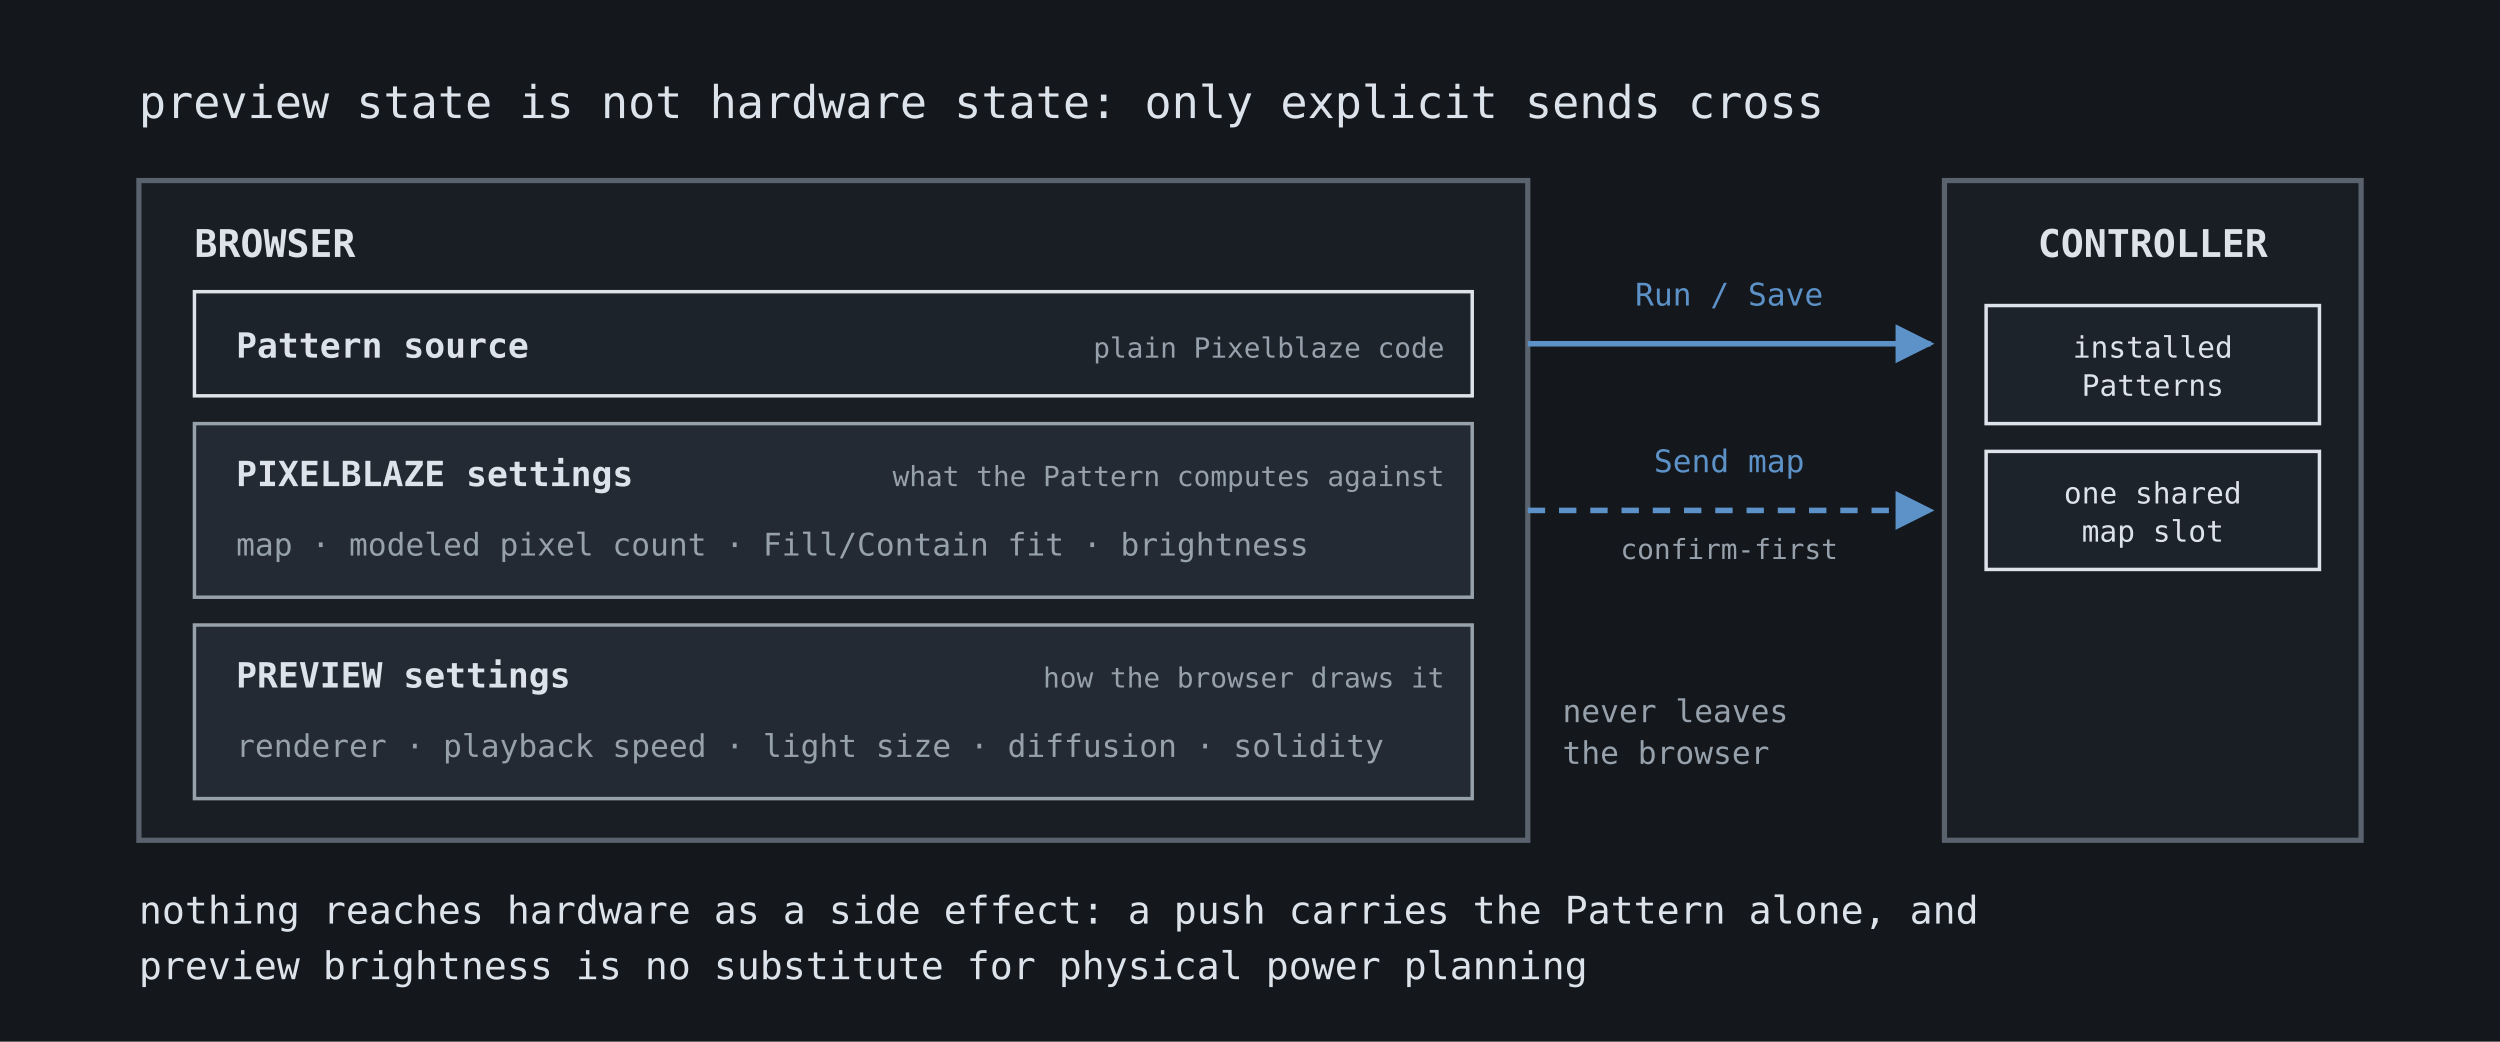
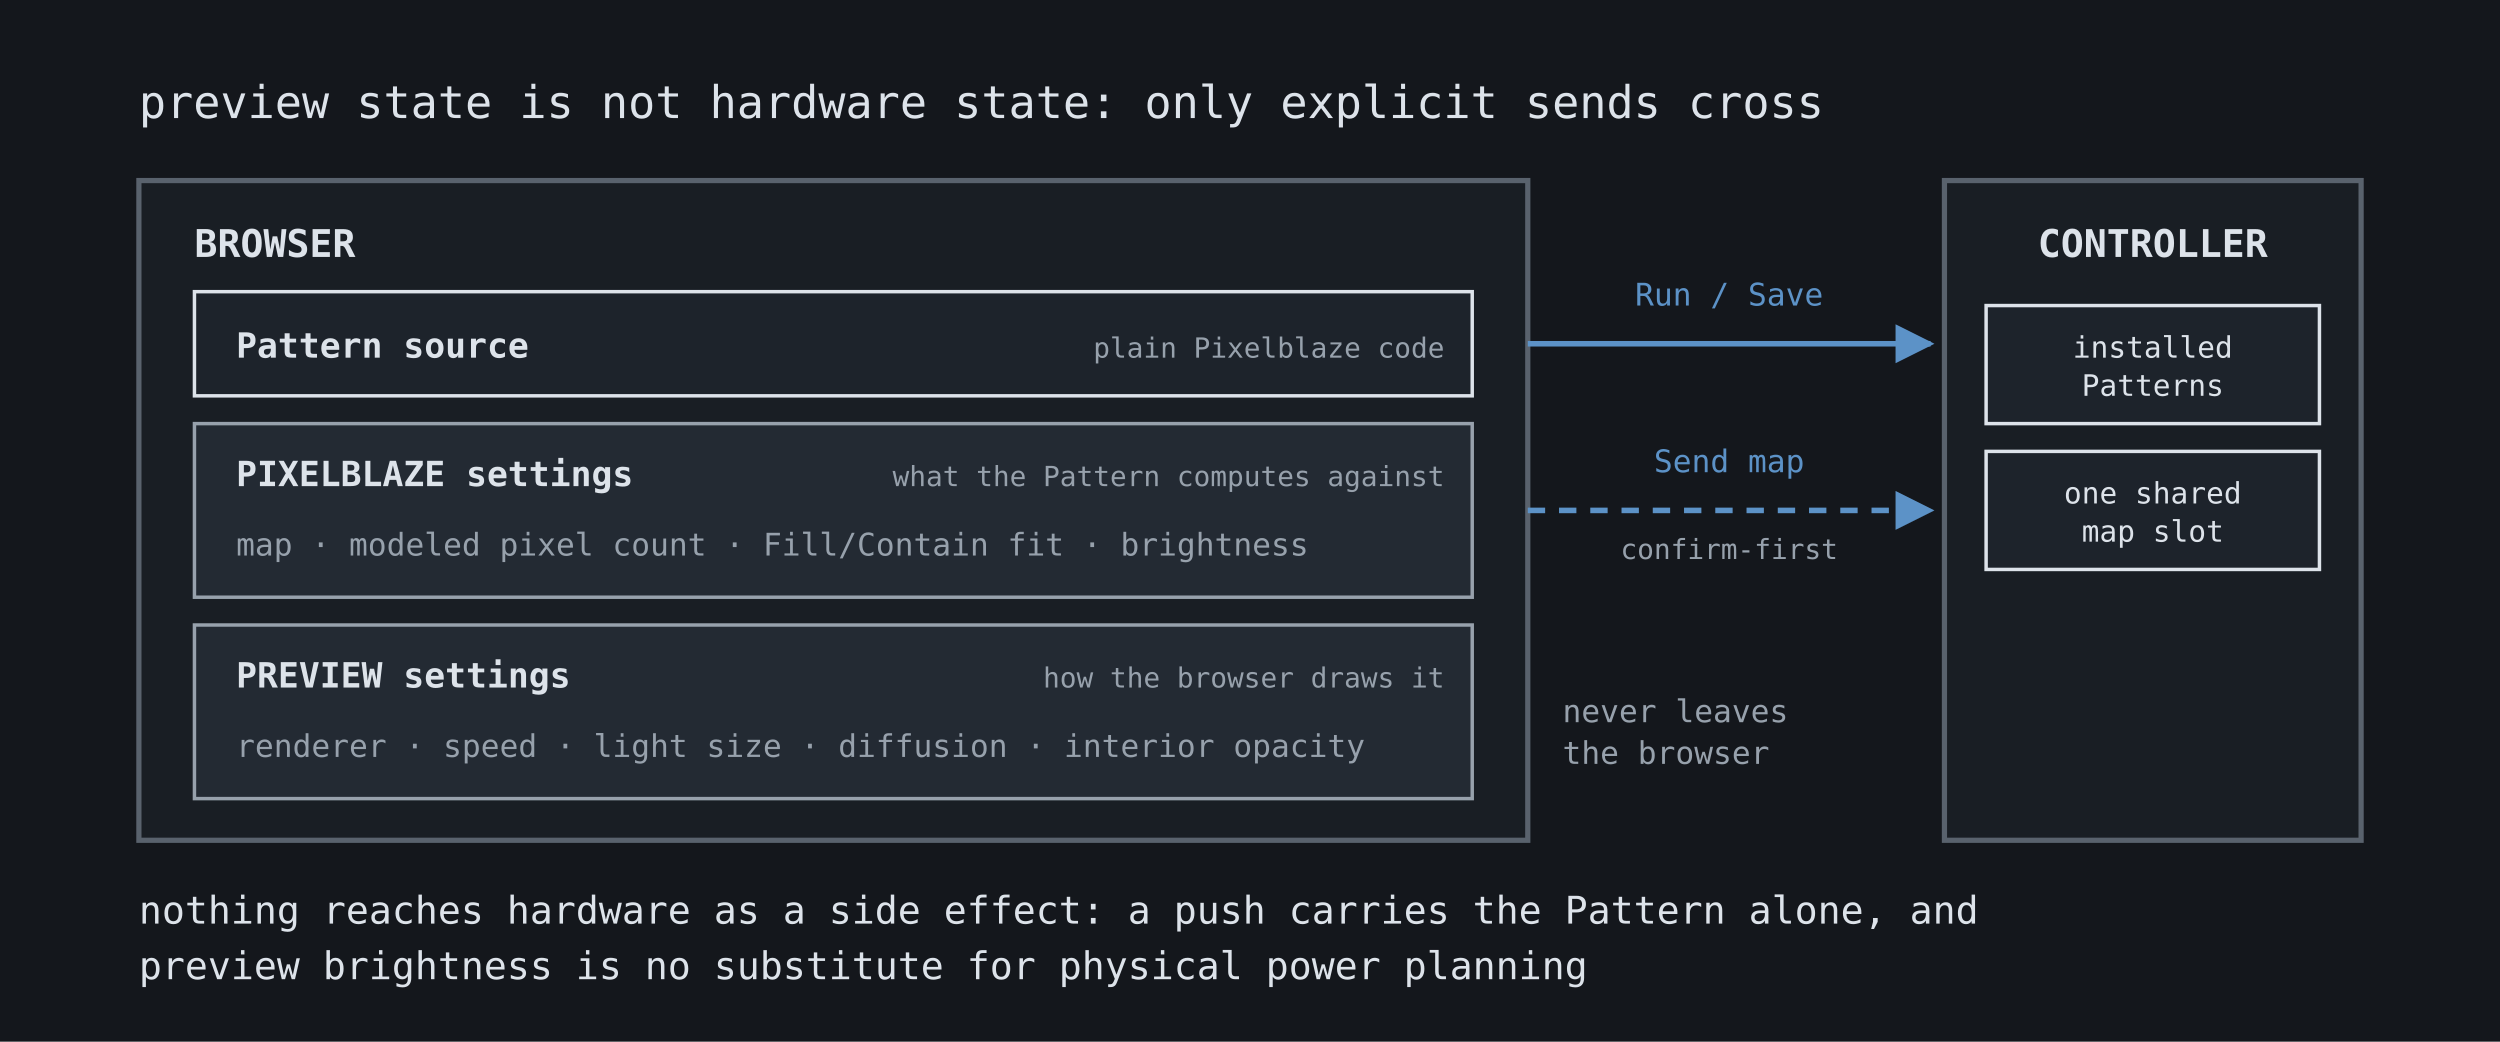
<svg xmlns="http://www.w3.org/2000/svg" viewBox="0 0 720 300" font-family="'IBM Plex Mono','SF Mono',ui-monospace,Menlo,monospace">
  <defs>
    <marker id="pdb-arr" viewBox="0 0 10 10" refX="9" refY="5" markerWidth="7" markerHeight="7" orient="auto-start-reverse">
      <path d="M0,0 L10,5 L0,10 z" fill="#5c92c7" />
    </marker>
  </defs>
  <rect width="720" height="300" fill="#14171c" />
  <text x="40" y="34" font-size="13" fill="#dde3ea">preview state is not hardware state: only explicit sends cross</text>
  <rect x="40" y="52" width="400" height="190" fill="#191e24" stroke="#59626d" stroke-width="1.5" />
  <text x="56" y="74" font-size="11" font-weight="bold" fill="#dde3ea">BROWSER</text>
  <rect x="56" y="84" width="368" height="30" fill="#1d232b" stroke="#dde3ea" stroke-width="1" />
  <text x="68" y="103" font-size="10" font-weight="bold" fill="#dde3ea">Pattern source</text>
  <text x="416" y="103" text-anchor="end" font-size="8" fill="#97a1ac">plain Pixelblaze code</text>
  <rect x="56" y="122" width="368" height="50" fill="#232a33" stroke="#97a1ac" stroke-width="1" />
  <text x="68" y="140" font-size="10" font-weight="bold" fill="#dde3ea">PIXELBLAZE settings</text>
  <text x="416" y="140" text-anchor="end" font-size="8" fill="#97a1ac">what the Pattern computes against</text>
  <text x="68" y="160" font-size="9" fill="#97a1ac">map · modeled pixel count · Fill/Contain fit · brightness</text>
  <rect x="56" y="180" width="368" height="50" fill="#232a33" stroke="#97a1ac" stroke-width="1" />
  <text x="68" y="198" font-size="10" font-weight="bold" fill="#dde3ea">PREVIEW settings</text>
  <text x="416" y="198" text-anchor="end" font-size="8" fill="#97a1ac">how the browser draws it</text>
-   <text x="68" y="218" font-size="9" fill="#97a1ac">renderer · playback speed · light size · diffusion · solidity</text>
+   <text x="68" y="218" font-size="9" fill="#97a1ac">renderer · speed · light size · diffusion · interior opacity</text>
  <rect x="560" y="52" width="120" height="190" fill="#191e24" stroke="#59626d" stroke-width="1.5" />
  <text x="620" y="74" text-anchor="middle" font-size="11" font-weight="bold" fill="#dde3ea">CONTROLLER</text>
  <rect x="572" y="88" width="96" height="34" fill="#1d232b" stroke="#dde3ea" stroke-width="1" />
  <text x="620" y="103" text-anchor="middle" font-size="8.5" fill="#dde3ea">installed</text>
  <text x="620" y="114" text-anchor="middle" font-size="8.5" fill="#dde3ea">Patterns</text>
  <rect x="572" y="130" width="96" height="34" fill="#1d232b" stroke="#dde3ea" stroke-width="1" />
  <text x="620" y="145" text-anchor="middle" font-size="8.5" fill="#dde3ea">one shared</text>
  <text x="620" y="156" text-anchor="middle" font-size="8.5" fill="#dde3ea">map slot</text>
  <line x1="440" y1="99" x2="556" y2="99" stroke="#5c92c7" stroke-width="1.6" marker-end="url(#pdb-arr)" />
  <text x="498" y="88" text-anchor="middle" font-size="9" fill="#5c92c7">Run / Save</text>
  <line x1="440" y1="147" x2="556" y2="147" stroke="#5c92c7" stroke-width="1.6" stroke-dasharray="5 4" marker-end="url(#pdb-arr)" />
  <text x="498" y="136" text-anchor="middle" font-size="9" fill="#5c92c7">Send map</text>
  <text x="498" y="161" text-anchor="middle" font-size="8" fill="#97a1ac">confirm-first</text>
  <text x="450" y="208" font-size="9" fill="#97a1ac">never leaves</text>
  <text x="450" y="220" font-size="9" fill="#97a1ac">the browser</text>
  <text x="40" y="266" font-size="11" fill="#dde3ea">nothing reaches hardware as a side effect: a push carries the Pattern alone, and</text>
  <text x="40" y="282" font-size="11" fill="#dde3ea">preview brightness is no substitute for physical power planning</text>
</svg>
